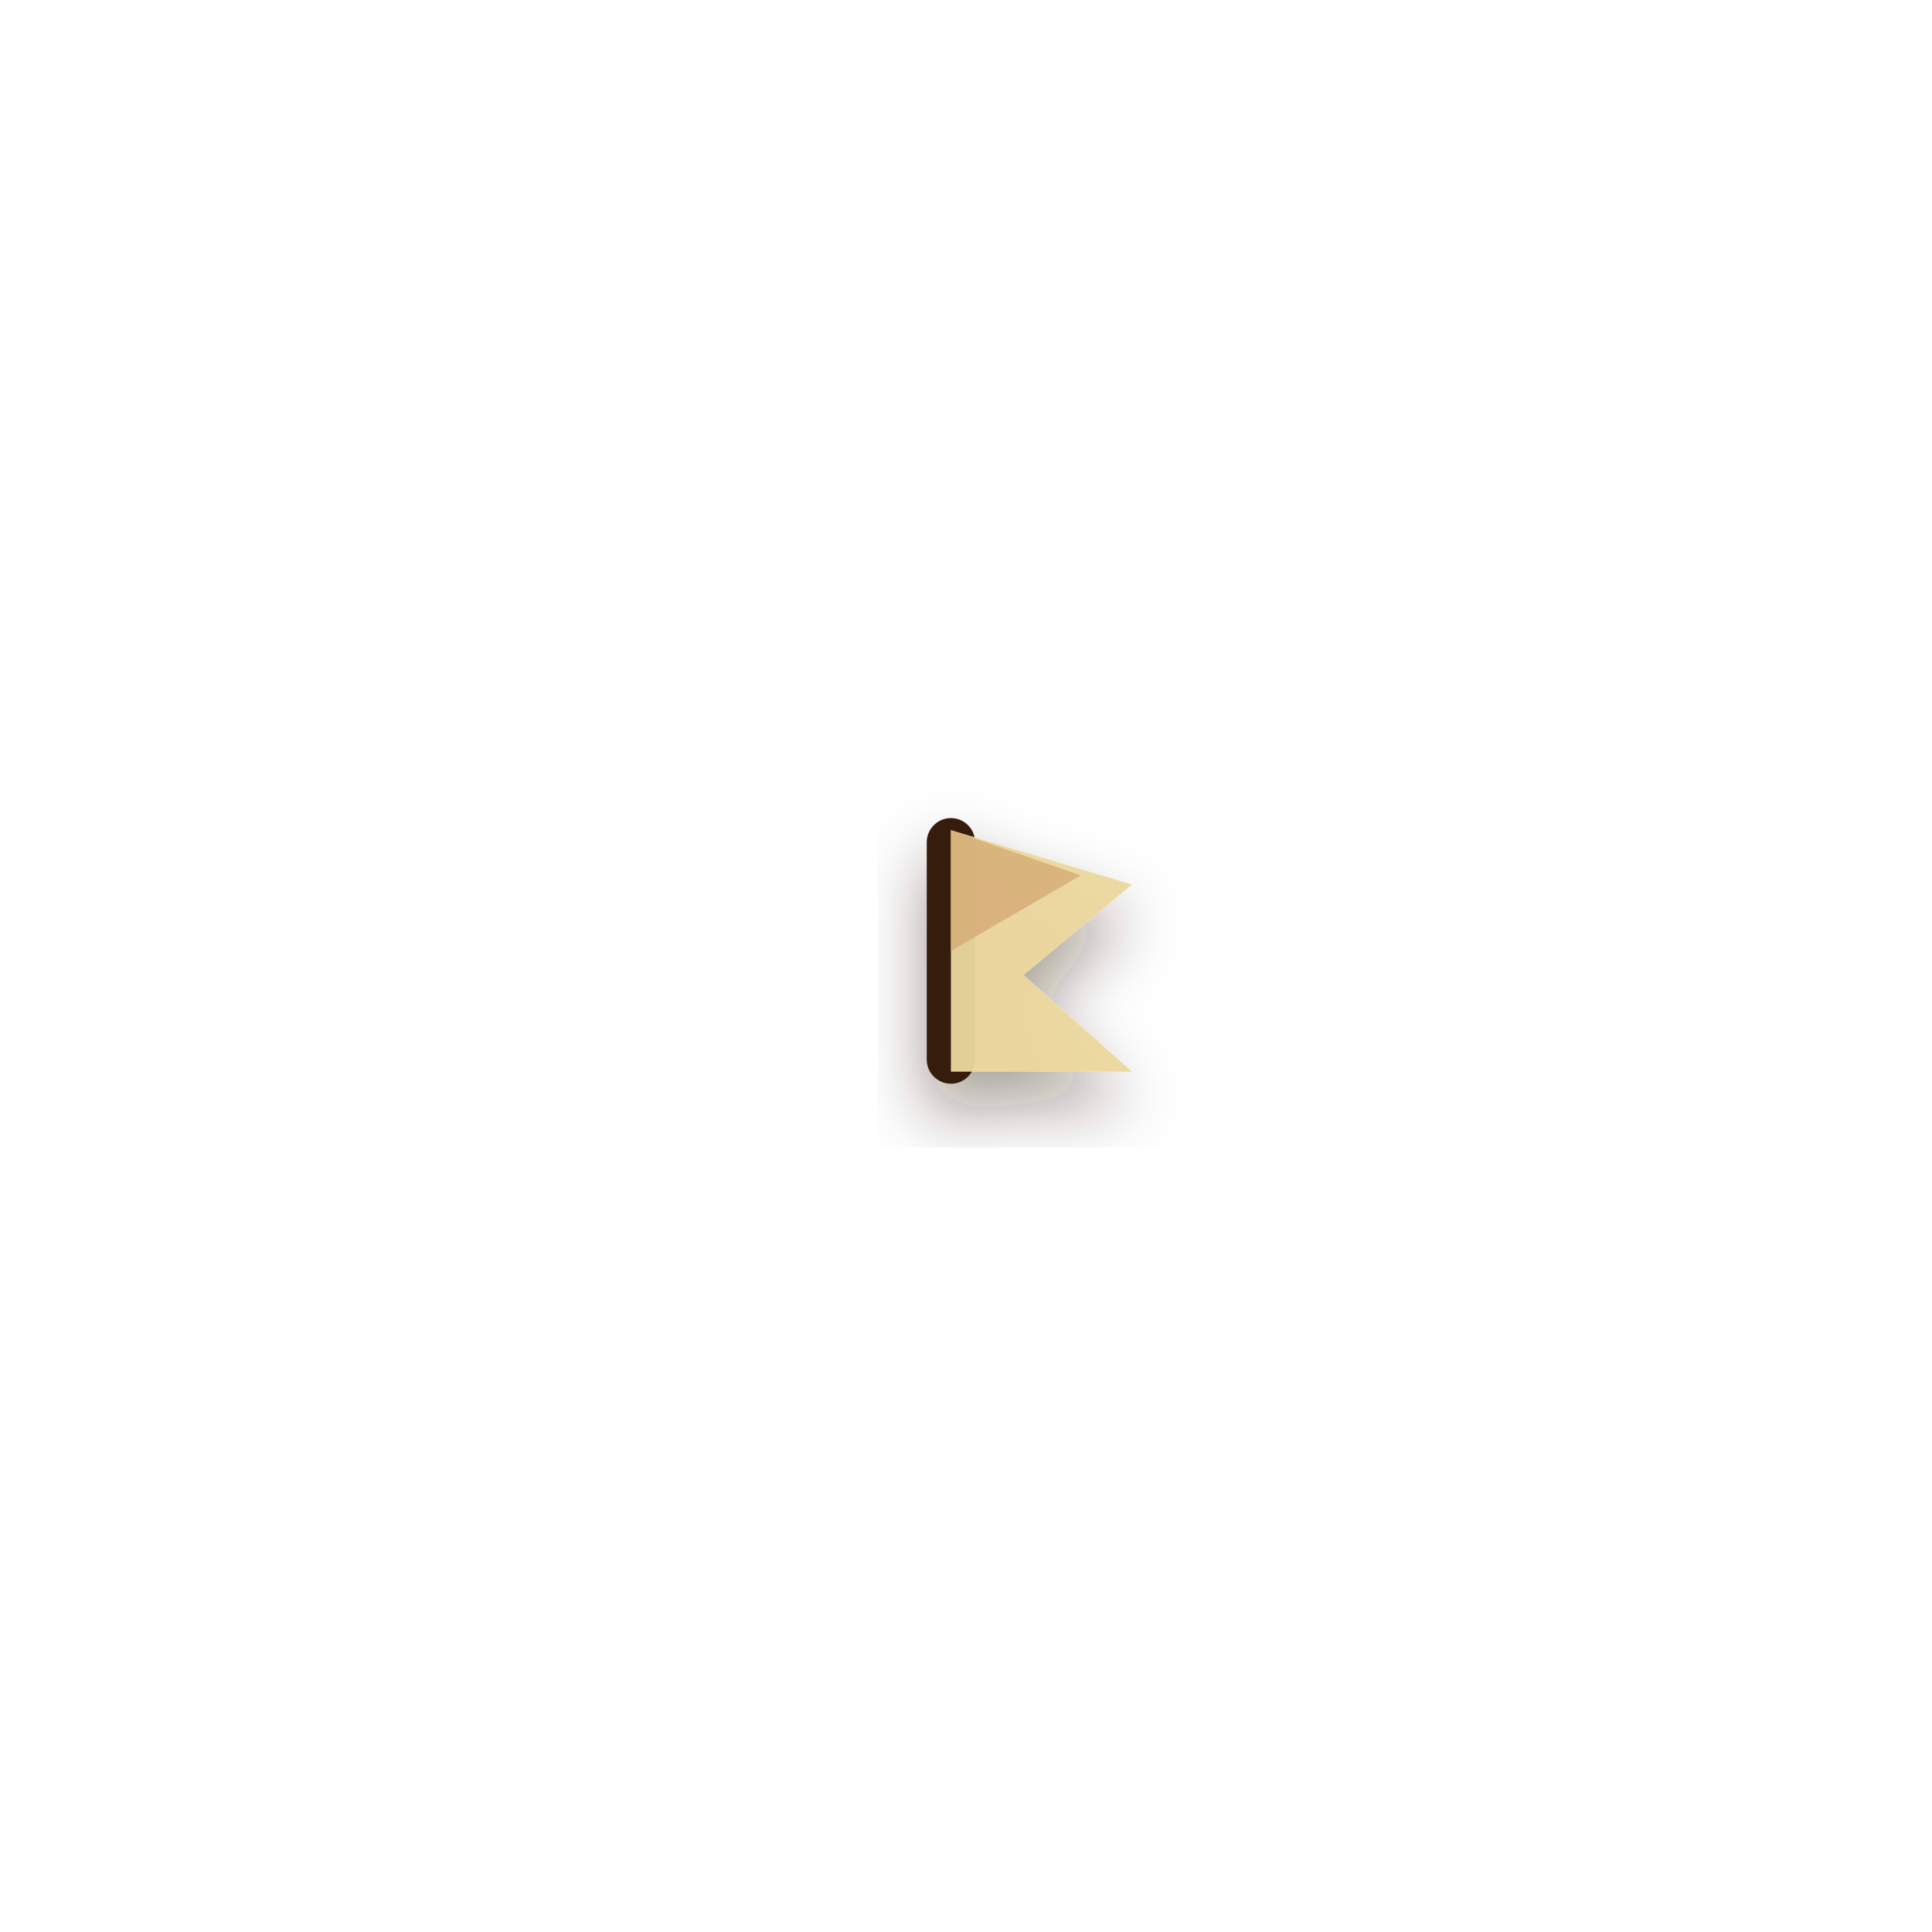
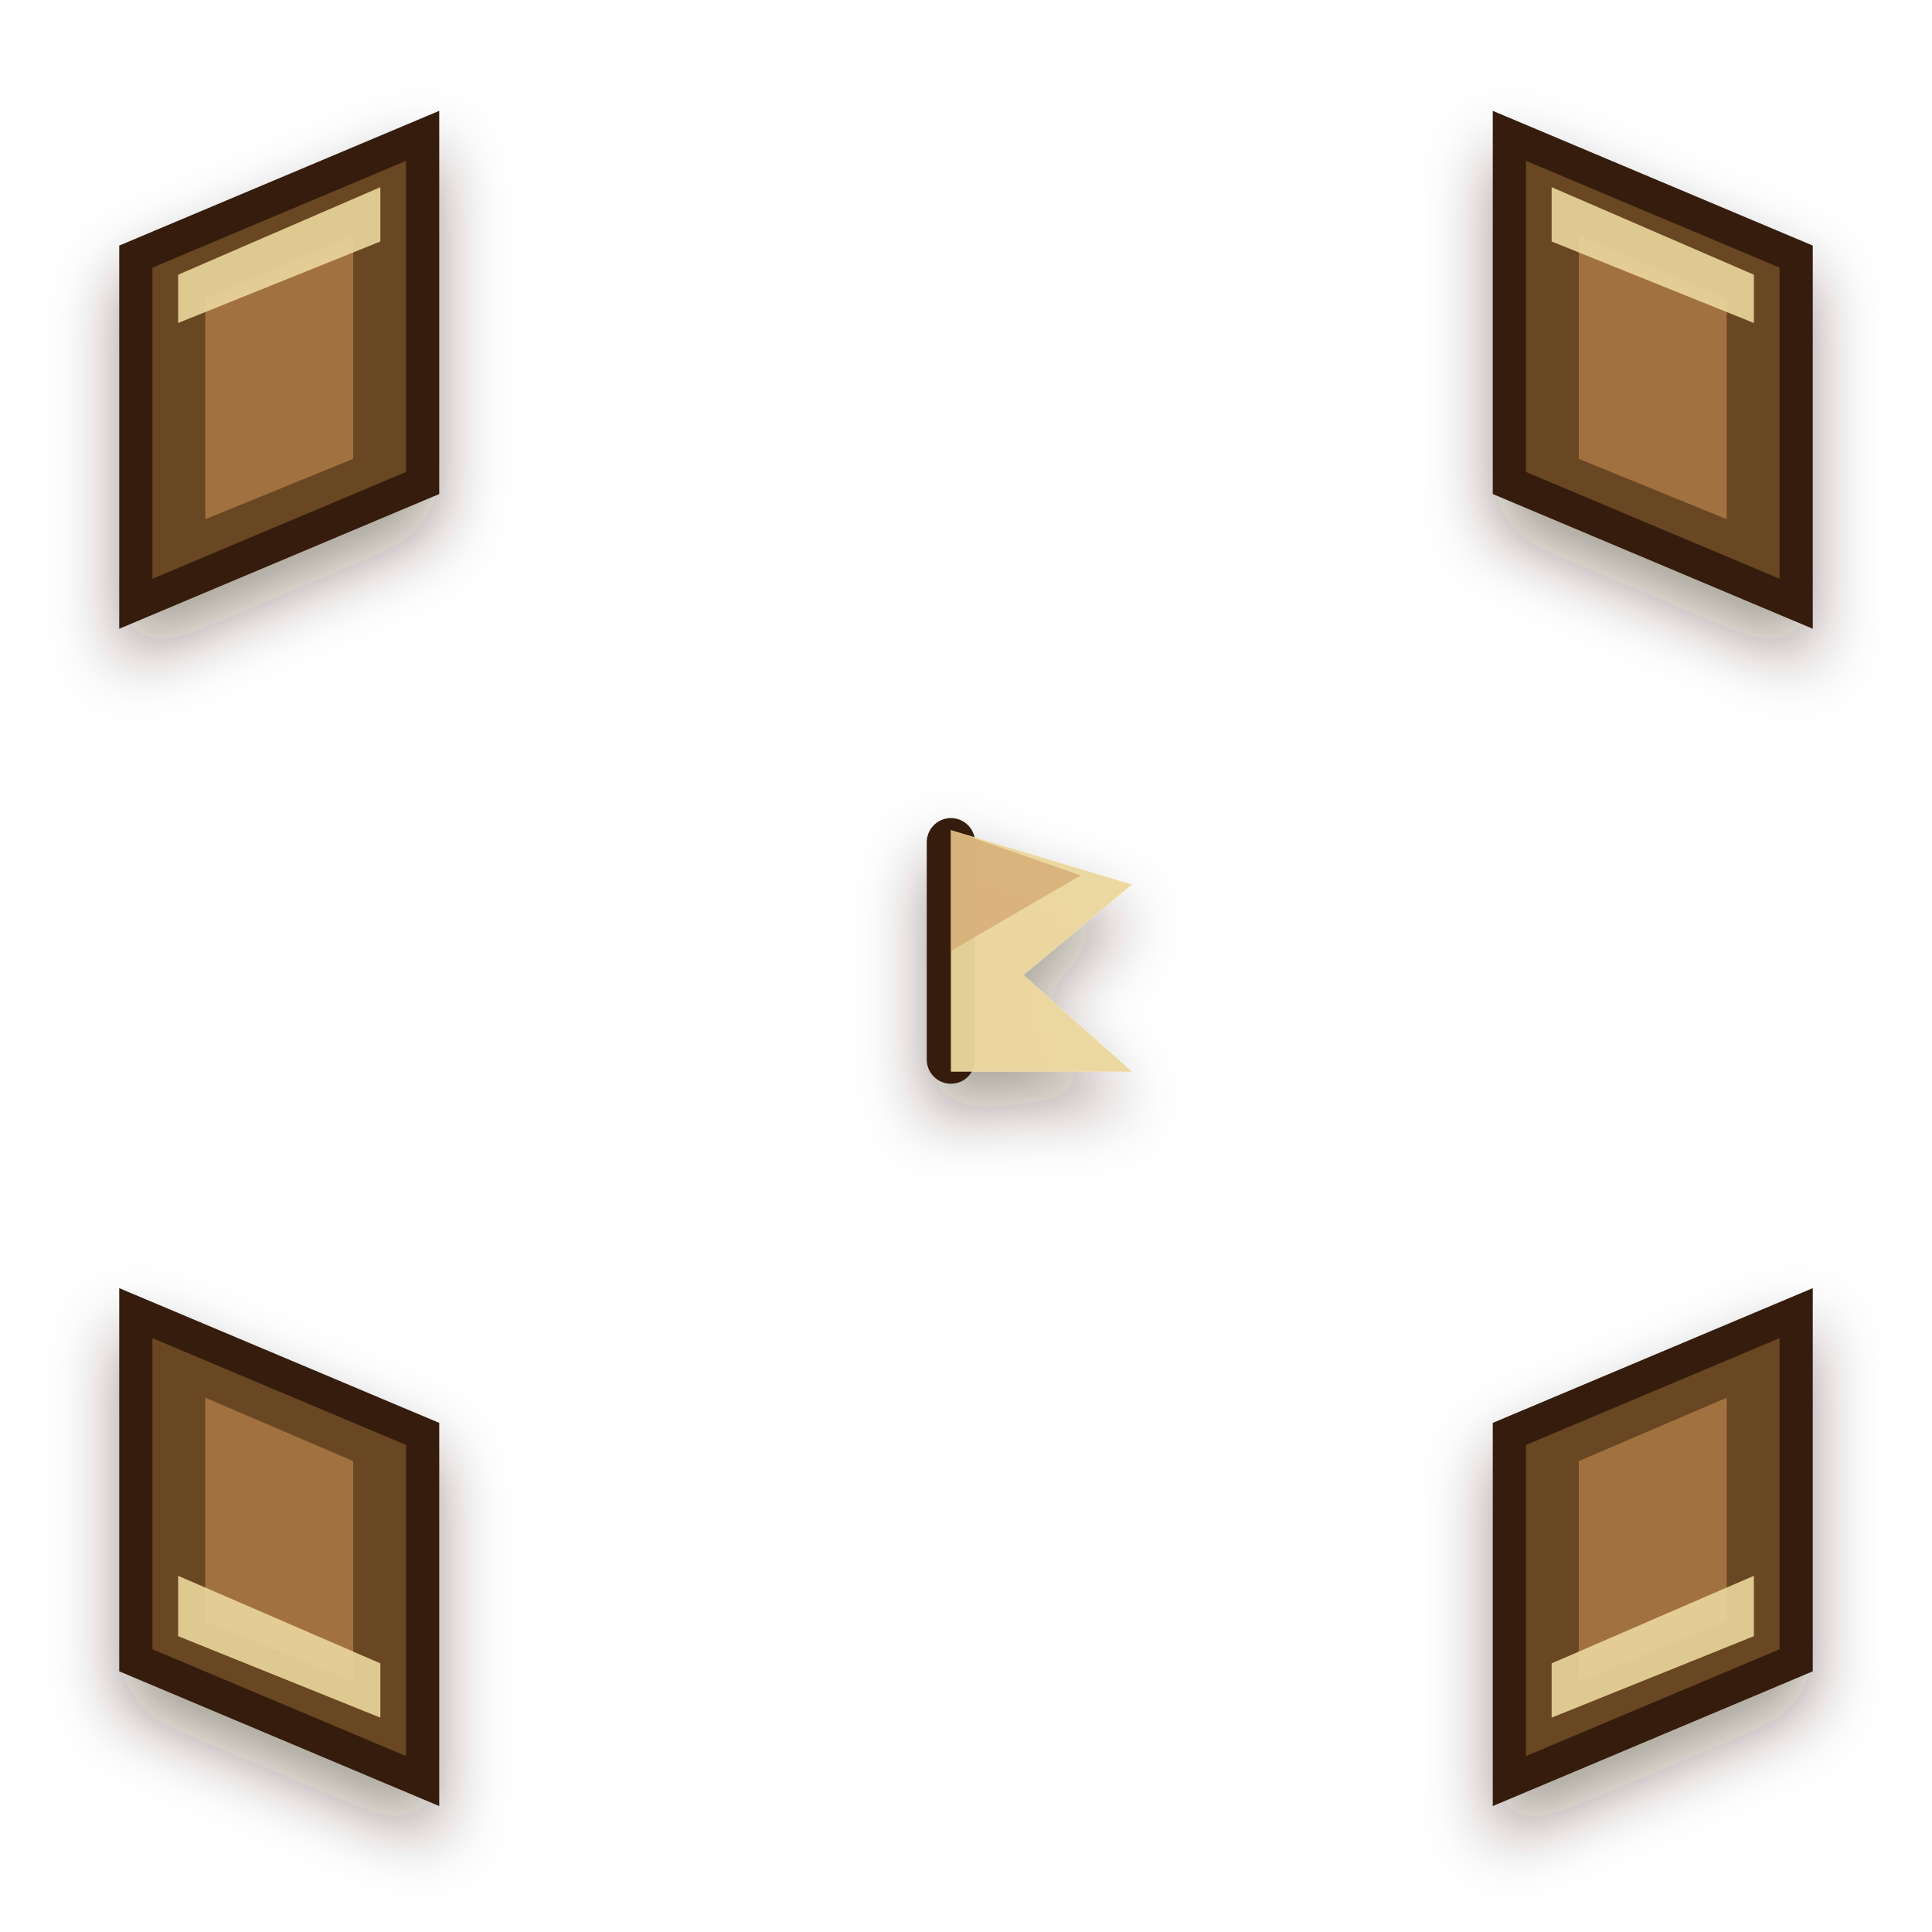
<svg xmlns="http://www.w3.org/2000/svg" viewBox="0 0 64 64">
  <defs>
    <filter id="shadow" x="-24%" y="-24%" width="148%" height="148%">
      <feDropShadow dx="0" dy="1.15" stdDeviation="1.1" flood-color="#341f0d" flood-opacity="0.42" />
    </filter>
  </defs>
  <g filter="url(#shadow)">
+     <g>
+       <path d="M 4.5 8.5 L 14 4.5 L 14 16 L 4.5 20 Z" fill="#694622" stroke="#341f0d" stroke-width="1.1" />
+       <path d="M 6.8 9.9 L 11.7 7.8 L 11.7 15.2 L 6.8 17.2 Z" fill="#a77543" opacity="0.92" />
+       <path d="M 5.9 9.1 L 12.6 6.2 L 12.6 8 L 5.9 10.7 Z" fill="#ebd79d" opacity="0.9" />
+     </g>
+     <g>
+       <path d="M 50 4.5 L 59.5 8.5 L 59.5 20 L 50 16 Z" fill="#694622" stroke="#341f0d" stroke-width="1.1" />
+       <path d="M 52.3 7.8 L 57.2 9.9 L 57.2 17.2 L 52.3 15.2 Z" fill="#a77543" opacity="0.92" />
+       <path d="M 51.4 6.2 L 58.1 9.1 L 58.1 10.7 L 51.4 8 Z" fill="#ebd79d" opacity="0.9" />
+     </g>
+     <g>
+       <path d="M 4.5 43.5 L 14 47.5 L 14 59 L 4.5 55 Z" fill="#694622" stroke="#341f0d" stroke-width="1.1" />
+       <path d="M 6.8 46.3 L 11.7 48.4 L 11.7 55.7 L 6.8 53.7 Z" fill="#a77543" opacity="0.92" />
+       <path d="M 5.9 52.2 L 12.6 55.1 L 12.6 56.9 L 5.9 54.2 Z" fill="#ebd79d" opacity="0.9" />
+     </g>
+     <g>
+       <path d="M 50 47.5 L 59.5 43.5 L 59.5 55 L 50 59 Z" fill="#694622" stroke="#341f0d" stroke-width="1.1" />
+       <path d="M 52.3 48.4 L 57.2 46.3 L 57.2 53.7 L 52.3 55.7 Z" fill="#a77543" opacity="0.92" />
+       <path d="M 51.4 55.1 L 58.1 52.2 L 58.1 54.2 L 51.4 56.9 Z" fill="#ebd79d" opacity="0.9" />
+     </g>
    <g />
    <g transform="translate(31.5 31.5) rotate(0)">
      <rect x="-0.8" y="-4.4" width="1.6" height="8.8" rx="0.8" fill="#341f0d" />
      <path d="M 0 -4 L 6 -2.2 L 2.4 0.8 L 6 4 L 0 4 Z" fill="#ebd79d" opacity="0.95" />
      <path d="M 0 -4 L 4.3 -2.5 L 0 0 Z" fill="#d6ad74" opacity="0.84" />
    </g>
  </g>
</svg>
